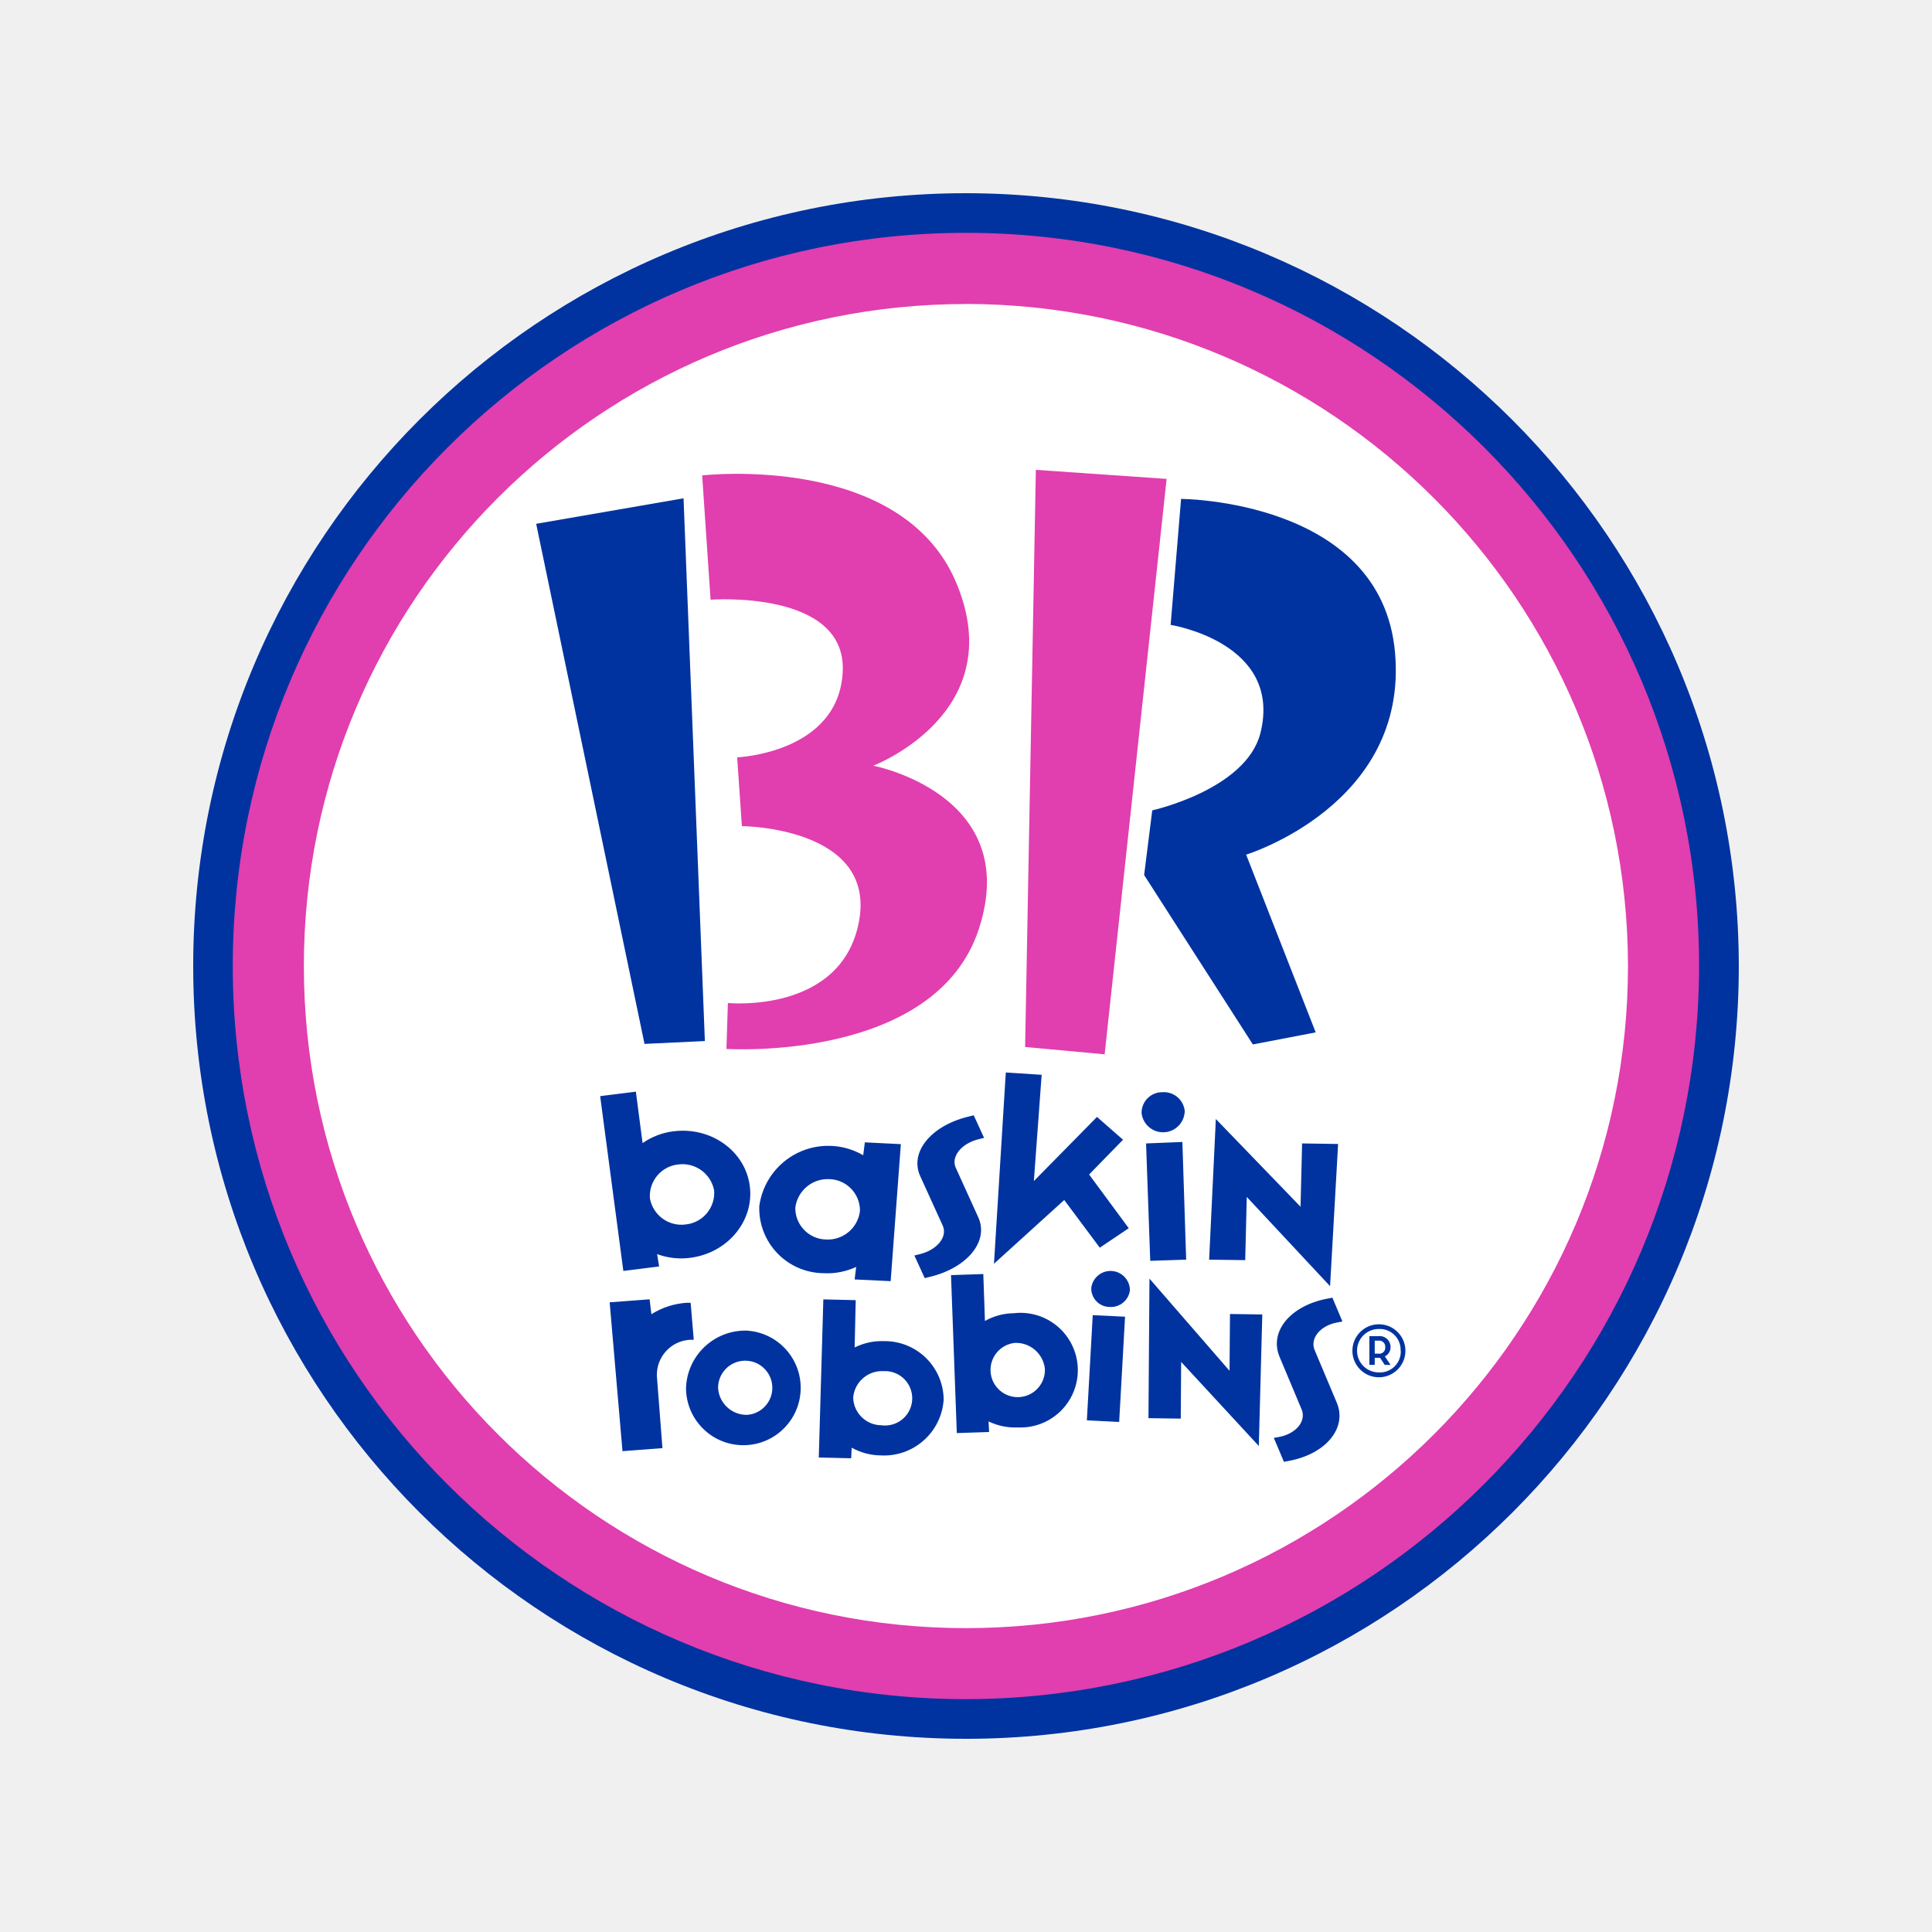
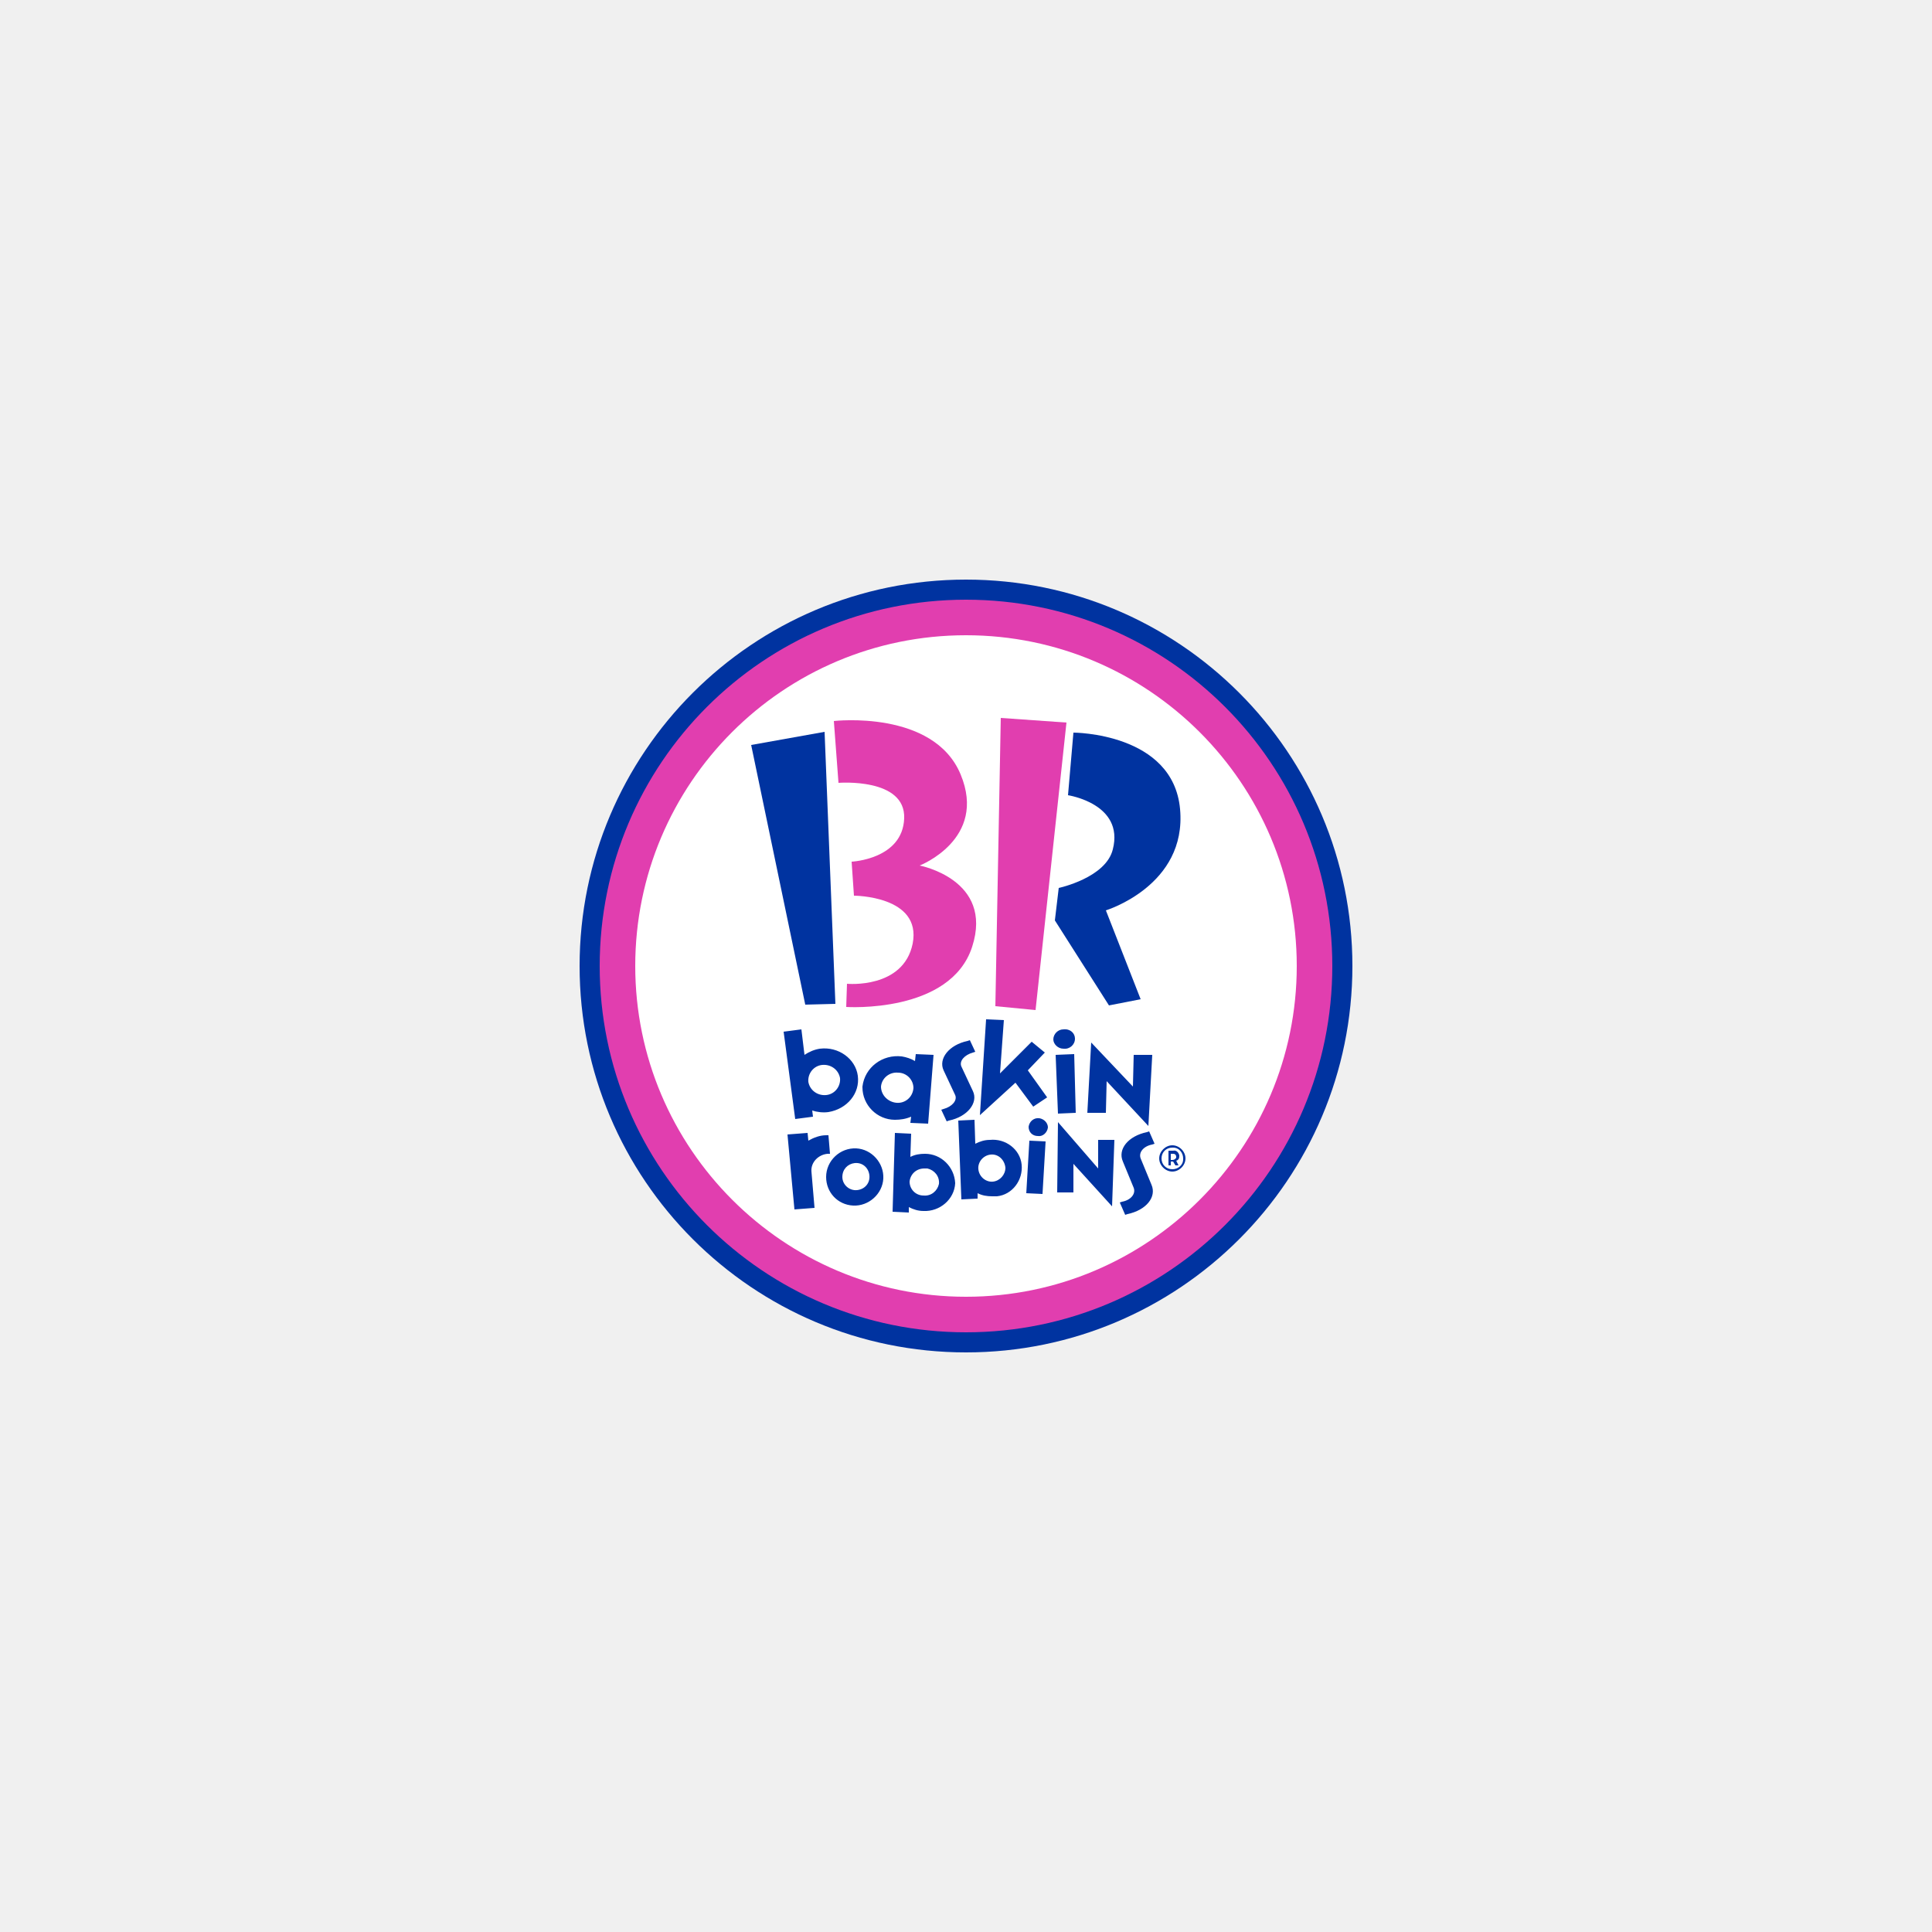
- <svg xmlns="http://www.w3.org/2000/svg" id="Layer_1" data-name="Layer 1" viewBox="0 0 250 250">
-   <defs>
-     <style>.cls-1{fill:#68bc49;opacity:0}.cls-2{fill:#0033a0}.cls-3{fill:#fff}.cls-4{fill:#e13eaf}</style>
-   </defs>
-   <path class="cls-1" d="M0 0h250v250H0z" />
-   <path class="cls-2" d="M125 25a100 100 0 1 0 100 100A100.11 100.11 0 0 0 125 25z" />
-   <circle class="cls-3" cx="125" cy="125" r="90.27" />
-   <path class="cls-4" d="M125 219.87A94.87 94.87 0 1 1 219.86 125 95 95 0 0 1 125 219.87zm0-180.53A85.67 85.67 0 1 0 210.66 125 85.77 85.77 0 0 0 125 39.33z" />
-   <path class="cls-4" d="M150.96 61.97l-16.92-1.17-1.39 74.68 10.29.95 8.02-74.46z" />
-   <path class="cls-2" d="M88.45 64.48l-19.07 3.3 14.02 67.3 7.81-.37-2.76-70.23z" />
-   <path class="cls-4" d="M90.86 61.52s25.78-3 32.88 13.89S113 99.08 113 99.08s19.29 3.69 13.69 21.05S94 135.73 94 135.73l.19-5.94s14.65 1.45 16.95-10.48C113.49 107 96 106.9 96 106.9l-.61-8.9s13.19-.54 13.66-11.13-17.1-9.27-17.1-9.27z" />
-   <path class="cls-2" d="M152.83 64.56s25.89.08 27.68 19.83-19.26 26.2-19.26 26.2l9 23-8.13 1.56-14.07-21.92 1.05-8.37s12.14-2.68 14-10c2.91-11.72-11.62-14-11.62-14zM83.15 147.92a8.81 8.81 0 0 1 4-1.53c4.86-.61 9.27 2.54 9.87 7.06s-2.85 8.69-7.7 9.31a8.94 8.94 0 0 1-4.29-.48l.26 1.6-4.63.58-3-22.62 4.62-.58zm4.59 2.76a4.11 4.11 0 0 0-3.64 4.4 4.15 4.15 0 0 0 4.67 3.36 4.11 4.11 0 0 0 3.64-4.4 4.18 4.18 0 0 0-4.67-3.36M111.91 147.82l4.66.23-1.32 17.73-4.66-.22.2-1.62a8.93 8.93 0 0 1-4.24.81 8.4 8.4 0 0 1-8.3-8.67 9 9 0 0 1 13.45-6.59zm-9 8.47a4.07 4.07 0 0 0 3.94 4.1 4.19 4.19 0 0 0 4.43-3.71 4.07 4.07 0 0 0-3.94-4.1 4.23 4.23 0 0 0-4.43 3.71M127.34 147.24l-.69.17c-2.24.54-3.59 2.24-3 3.64l2.94 6.47c1.4 3.08-1.4 6.53-6.25 7.7l-.68.17-1.34-2.93.69-.17c2.24-.54 3.6-2.22 3-3.65l-2.94-6.46c-1.4-3.08 1.4-6.52 6.24-7.69l.69-.17zM137.71 155.28l-9.09 8.25 1.53-24.75 4.64.3-1.01 13.75 8.17-8.3 3.37 2.95-4.39 4.5 5.13 6.95-3.75 2.52-4.6-6.17zM153.3 143.84a2.8 2.8 0 0 1-5.58.19 2.66 2.66 0 0 1 2.7-2.7 2.71 2.71 0 0 1 2.89 2.51m-.31 3.93l.49 15.23-4.65.15-.54-15.19zM173.15 148.03l-1.04 18.4-10.78-11.55-.2 8.18-4.67-.06.87-18.2 10.96 11.35.2-8.19 4.66.07zM78.89 168.52l5.17-.39.23 1.93a9.76 9.76 0 0 1 4.55-1.48h.53l.4 4.79h-.53a4.54 4.54 0 0 0-4.24 4.69l.72 9.33-5.17.39zM96.6 172.18a7.42 7.42 0 1 1-7.83 7.48 7.68 7.68 0 0 1 7.83-7.48m.12 10.9a3.51 3.51 0 1 0-3.8-3.46 3.7 3.7 0 0 0 3.8 3.46M110.59 174.36a7.93 7.93 0 0 1 3.79-.82 7.63 7.63 0 0 1 7.73 7.58 7.74 7.74 0 0 1-8.16 7.21 7.87 7.87 0 0 1-3.74-1l-.07 1.37-4.19-.1.59-20.46 4.19.1zm3.67 3.06a3.75 3.75 0 0 0-3.86 3.42 3.68 3.68 0 0 0 3.66 3.59 3.52 3.52 0 1 0 .2-7M127.45 170.93a7.81 7.81 0 0 1 3.72-1 7.42 7.42 0 1 1 .55 14.78 7.88 7.88 0 0 1-3.8-.78l.07 1.37-4.18.14-.75-20.44 4.18-.14zm3.87 2.84a3.52 3.52 0 1 0 3.89 3.38 3.76 3.76 0 0 0-3.89-3.38M146.22 166.9a2.48 2.48 0 0 1-2.64 2.22 2.39 2.39 0 0 1-2.37-2.46 2.51 2.51 0 0 1 5 .24m-.63 3.48l-.76 13.62-4.18-.21.76-13.61zM163.34 170.09l-.45 17.02-10.05-10.88-.05 7.34-4.18-.06.13-18.06 10.36 11.93.06-7.35 4.18.06zM173.71 171l-.69.13c-2.2.41-3.53 2.07-2.91 3.56l2.87 6.82c1.37 3.25-1.4 6.63-6.16 7.52l-.68.13-1.31-3.1.69-.12c2.2-.42 3.54-2.05 2.91-3.56l-2.86-6.82c-1.36-3.26 1.4-6.6 6.16-7.51l.68-.13zM175 174.79a3.43 3.43 0 0 1 6.86 0 3.43 3.43 0 0 1-6.86 0zm6.24 0a2.7 2.7 0 0 0-2.83-2.82 2.81 2.81 0 0 0 0 5.62 2.7 2.7 0 0 0 2.85-2.8zm-1.3 1.83h-.75l-.61-.92a1 1 0 0 1-.22 0h-.47v.91h-.69v-3.71h1.14a1.41 1.41 0 0 1 1.6 1.41 1.31 1.31 0 0 1-.74 1.21zm-1.6-1.46a.77.77 0 0 0 .91-.83.79.79 0 0 0-.91-.85h-.45v1.68h.45z" />
+ <svg xmlns="http://www.w3.org/2000/svg" id="Layer_1" viewBox="0 0 250 250">
+   <style>.st0{fill:#68bc49;fill-opacity:0}.st1{fill:#0033a0}.st2{fill:#fff}.st3{fill:#e13eaf}</style>
+   <path class="st0" d="M0 0h250v250H0z" />
+   <path class="st1" d="M125 75c-27.6 0-50 22.4-50 50s22.4 50 50 50 50-22.4 50-50-22.4-50-50-50z" />
+   <circle class="st2" cx="125" cy="125" r="45.1" />
+   <path class="st3" d="M125 172.4c-26.2 0-47.4-21.2-47.4-47.4S98.8 77.6 125 77.6s47.4 21.2 47.4 47.4-21.2 47.4-47.4 47.4zm0-90.2c-23.7 0-42.8 19.2-42.8 42.8s19.2 42.8 42.8 42.8 42.8-19.2 42.8-42.8c0-23.6-19.2-42.8-42.8-42.8z" />
+   <path class="st3" d="M138 93.5l-8.5-.6-.7 37.3 5.2.5z" />
+   <path class="st1" d="M106.7 94.7l-9.5 1.7 7 33.6 3.9-.1z" />
+   <path class="st3" d="M107.9 93.3s12.9-1.5 16.4 6.9S119 112 119 112s9.6 1.8 6.8 10.5-16.3 7.8-16.3 7.8l.1-3s7.3.7 8.5-5.2c1.2-6.2-7.6-6.2-7.6-6.2l-.3-4.4s6.6-.3 6.8-5.6-8.5-4.6-8.5-4.6l-.6-8z" />
+   <path class="st1" d="M138.9 94.8s12.9 0 13.8 9.9-9.6 13.1-9.6 13.1l4.5 11.5-4.1.8-7-11 .5-4.2s6.1-1.3 7-5c1.5-5.9-5.8-7-5.8-7l.7-8.1zM104.1 136.5c.6-.4 1.3-.7 2-.8 2.4-.3 4.6 1.3 4.9 3.5.3 2.3-1.4 4.3-3.8 4.7-.7.1-1.5 0-2.1-.2l.1.8-2.3.3-1.5-11.3 2.3-.3.4 3.3zm2.3 1.3c-1.1.1-1.9 1.1-1.8 2.2.2 1.1 1.2 1.8 2.3 1.7 1.1-.1 1.9-1.1 1.8-2.2-.2-1.1-1.2-1.8-2.3-1.7M118.5 136.4l2.3.1-.7 8.9-2.3-.1.1-.8c-.7.3-1.4.4-2.1.4-2.3 0-4.2-1.9-4.2-4.2v-.1c.3-2.5 2.6-4.2 5.1-3.9.6.1 1.2.3 1.7.6l.1-.9zm-4.5 4.2c0 1.1.9 2 2 2.1 1.1.1 2.1-.7 2.2-1.9 0-1.1-.9-2-2-2-1.1-.1-2.1.7-2.2 1.8M126.2 136.1l-.3.1c-1.1.3-1.8 1.1-1.5 1.8l1.5 3.2c.7 1.5-.7 3.3-3.1 3.8l-.3.1-.7-1.5.3-.1c1.1-.3 1.8-1.1 1.5-1.8l-1.5-3.2c-.7-1.5.7-3.3 3.1-3.8l.3-.1.7 1.5zM131.4 140.1l-4.6 4.2.8-12.4 2.3.1-.5 6.9 4.1-4.1 1.7 1.4-2.2 2.3 2.5 3.5-1.8 1.2zM139.1 134.4c0 .8-.7 1.4-1.5 1.3-.7 0-1.3-.6-1.3-1.2 0-.7.6-1.3 1.3-1.3.9-.1 1.5.5 1.5 1.2m-.1 2l.2 7.6-2.3.1-.3-7.6 2.4-.1zM149.1 136.5l-.5 9.2-5.4-5.8-.1 4.1h-2.4l.5-9.1 5.4 5.7.1-4.1zM101.9 146.8l2.6-.2.1 1c.7-.4 1.5-.7 2.3-.7h.3l.2 2.4h-.3c-1.2.1-2.2 1.1-2.1 2.3l.4 4.7-2.6.2-.9-9.7zM110.8 148.6c2 .1 3.6 1.9 3.5 3.9-.1 2-1.9 3.6-3.9 3.5-2-.1-3.5-1.7-3.5-3.7 0-2.1 1.8-3.8 3.9-3.7m.1 5.4c1-.1 1.7-.9 1.6-1.9s-.9-1.7-1.9-1.6c-.9.1-1.6.8-1.6 1.8s.9 1.8 1.9 1.7M117.8 149.7c.6-.3 1.2-.4 1.9-.4 2.1 0 3.8 1.7 3.9 3.8-.1 2.1-2 3.7-4.1 3.6-.7 0-1.3-.2-1.9-.5v.7l-2.1-.1.3-10.2 2.1.1-.1 3zm1.8 1.5c-1 0-1.8.7-1.9 1.7 0 1 .8 1.8 1.8 1.8 1 .1 1.8-.6 2-1.5.1-1-.6-1.8-1.5-2h-.4M126.2 148c.6-.3 1.2-.5 1.9-.5 2-.2 3.9 1.2 4.1 3.2s-1.2 3.9-3.2 4.1h-.6c-.7 0-1.3-.1-1.9-.4v.7l-2.1.1-.4-10.2 2.1-.1.1 3.1zm2 1.4c-1 .1-1.7 1-1.6 1.9.1 1 1 1.7 1.9 1.6.9-.1 1.6-.9 1.6-1.8-.1-1-.9-1.8-1.9-1.7M135.6 145.9c-.1.7-.7 1.2-1.3 1.1-.7 0-1.2-.5-1.2-1.2.1-.7.7-1.2 1.4-1.1.6.1 1.1.6 1.1 1.2m-.3 1.8l-.4 6.8-2.1-.1.4-6.8 2.1.1zM144.2 147.5l-.3 8.6-5-5.5v3.7h-2.1l.1-9.1 5.2 6v-3.7zM149.4 148l-.3.1c-1.1.2-1.8 1-1.5 1.8l1.4 3.4c.7 1.6-.7 3.3-3.1 3.8l-.3.1-.7-1.6.3-.1c1.1-.2 1.8-1 1.5-1.8l-1.4-3.4c-.7-1.6.7-3.3 3.1-3.8l.3-.1.7 1.6zM150 149.9c0-.9.8-1.7 1.7-1.7s1.7.8 1.7 1.7c0 .9-.8 1.7-1.7 1.7-.9 0-1.7-.8-1.7-1.7zm3.1 0c0-.7-.5-1.4-1.3-1.4h-.1c-.8 0-1.4.6-1.4 1.4 0 .8.6 1.4 1.4 1.4.7 0 1.4-.5 1.4-1.3v-.1zm-.6.9h-.4l-.3-.5H151.5v.5h-.3v-1.9h.6c.4-.1.7.2.8.6v.1c0 .3-.1.5-.4.6l.3.6zm-.8-.7c.2 0 .4-.1.5-.3v-.1c0-.2-.1-.4-.4-.4H151.5v.8h.2z" />
</svg>
